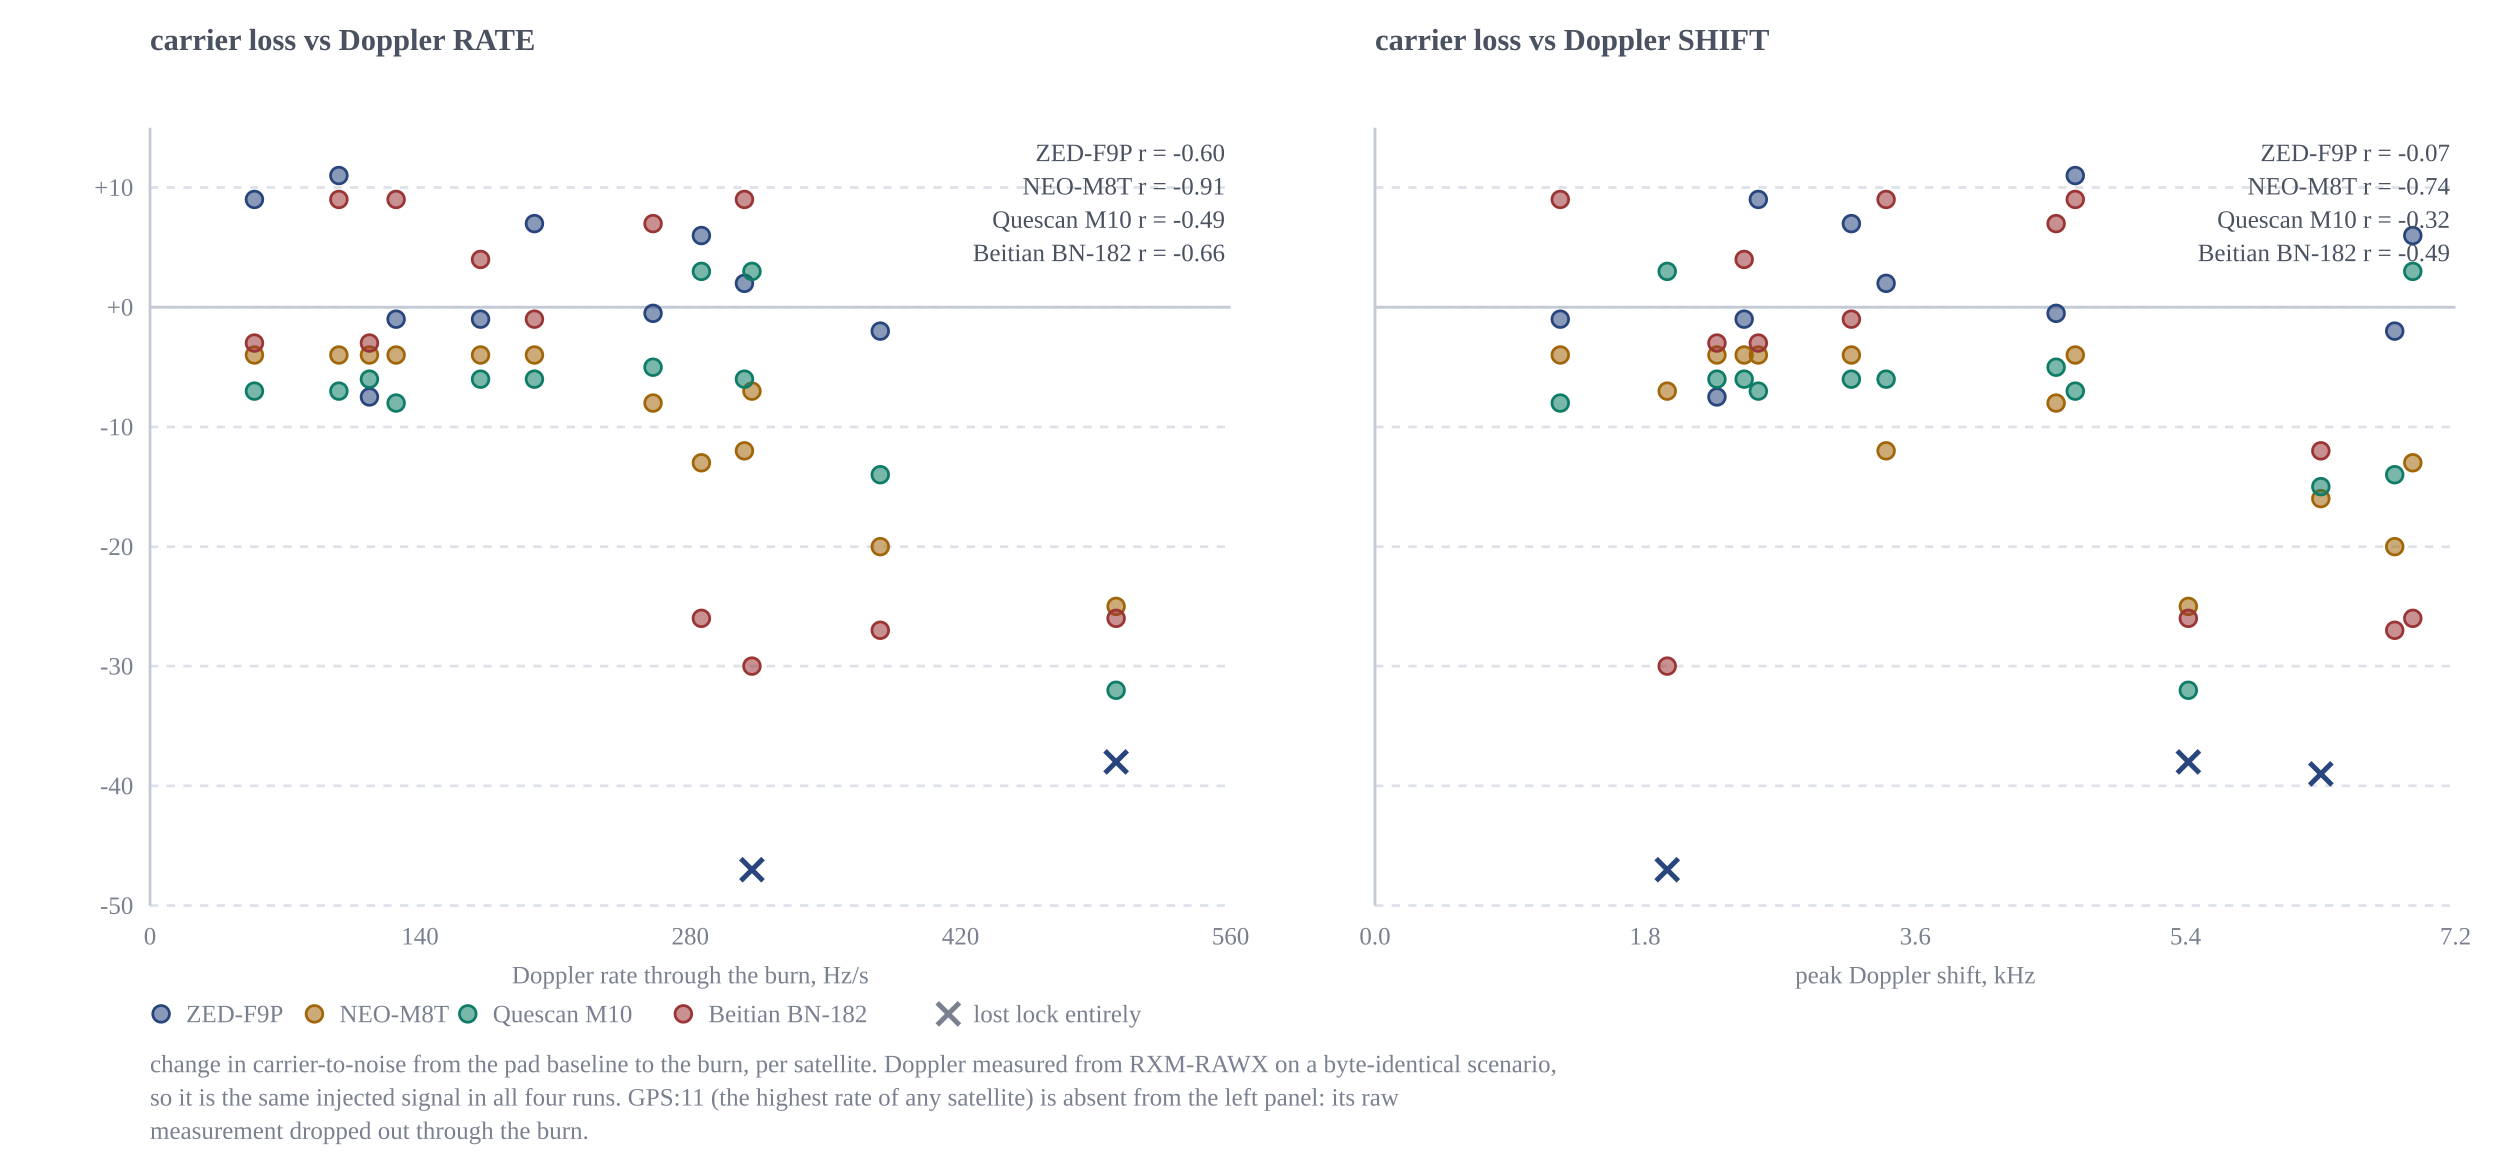
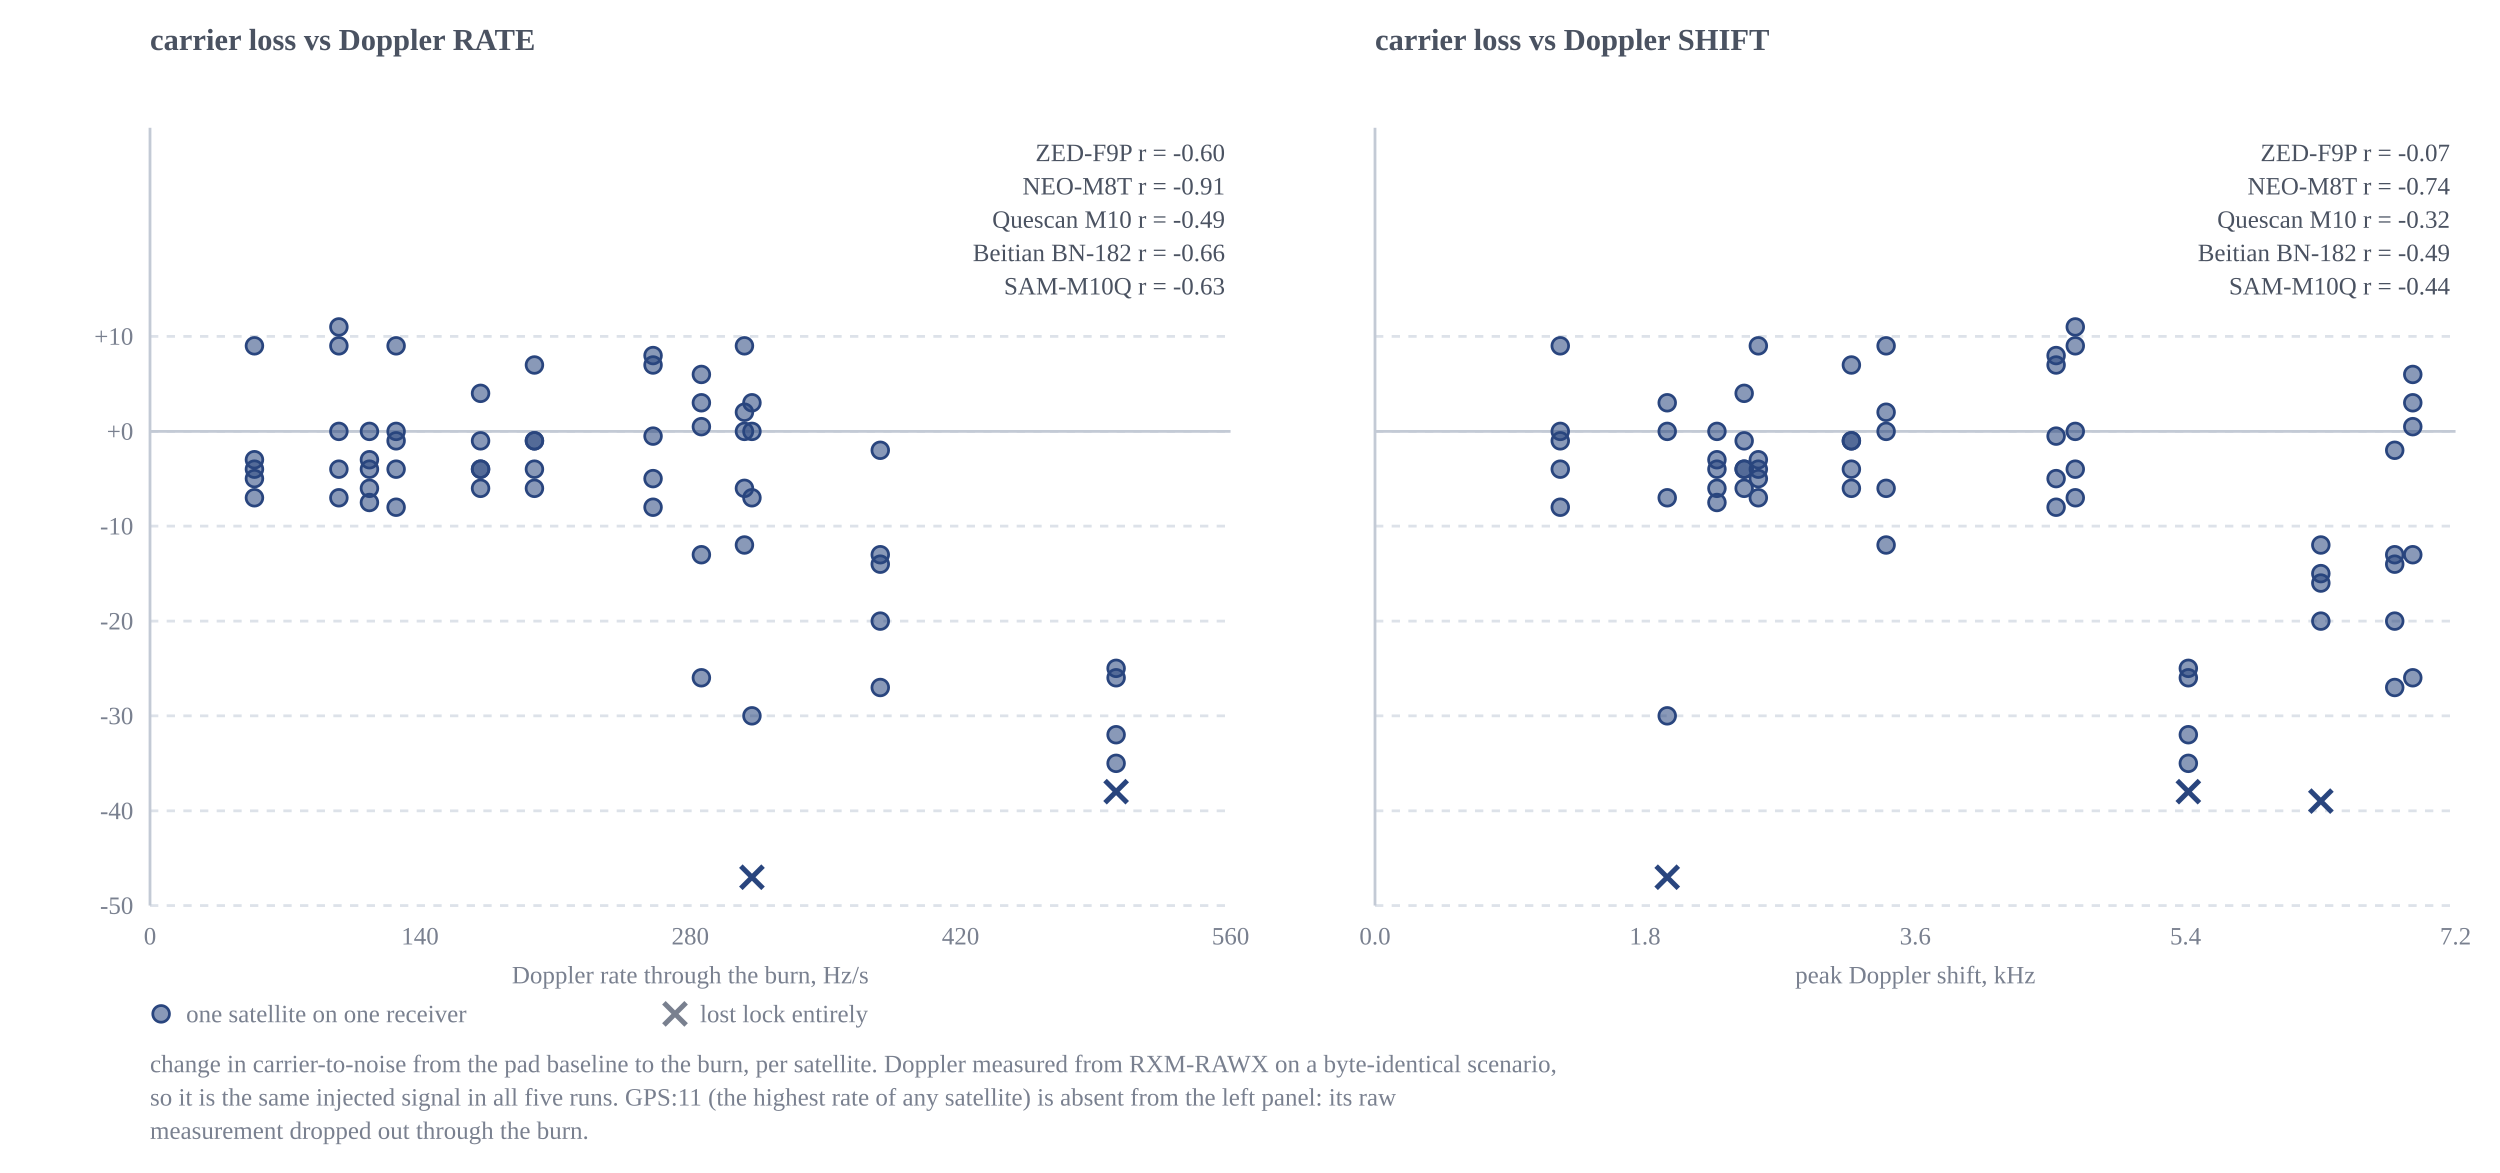
- <svg xmlns="http://www.w3.org/2000/svg" viewBox="0 0 900 422" role="img" aria-label="Carrier-to-noise change through the burn against measured Doppler rate and against peak Doppler shift. Loss tracks the rate on all four receivers and tracks the shift far more weakly.">
+ <svg xmlns="http://www.w3.org/2000/svg" viewBox="0 0 900 422" role="img" aria-label="Carrier-to-noise change through the burn against measured Doppler rate and against peak Doppler shift. Loss tracks the rate on all five receivers and tracks the shift far more weakly.">
  <style>.ax{stroke:var(--rule-strong,#C3CAD5);stroke-width:1}.gl{stroke:var(--rule,#DDE2E9);stroke-width:1;stroke-dasharray:3 3}.lbl{font-family:var(--f-mono,monospace);font-size:9px;fill:var(--ink-3,#79808F)}.ttl{font-family:var(--f-display,sans-serif);font-size:11px;font-weight:600;fill:var(--ink-2,#4A5261)}.rr{font-family:var(--f-mono,monospace);font-size:9px;fill:var(--ink-2,#4A5261)}</style>
  <text class="ttl" x="54" y="18">carrier loss vs Doppler RATE</text>
  <line class="gl" x1="54.0" y1="326.0" x2="443.0" y2="326.0" />
  <text class="lbl" x="48.0" y="329.0" text-anchor="end">-50</text>
-   <line class="gl" x1="54.0" y1="282.9" x2="443.0" y2="282.9" />
-   <text class="lbl" x="48.0" y="285.9" text-anchor="end">-40</text>
-   <line class="gl" x1="54.0" y1="239.8" x2="443.0" y2="239.8" />
-   <text class="lbl" x="48.0" y="242.8" text-anchor="end">-30</text>
-   <line class="gl" x1="54.0" y1="196.8" x2="443.0" y2="196.8" />
-   <text class="lbl" x="48.0" y="199.8" text-anchor="end">-20</text>
-   <line class="gl" x1="54.0" y1="153.7" x2="443.0" y2="153.7" />
-   <text class="lbl" x="48.0" y="156.7" text-anchor="end">-10</text>
-   <line class="gl" x1="54.0" y1="110.6" x2="443.0" y2="110.6" />
-   <text class="lbl" x="48.0" y="113.6" text-anchor="end">+0</text>
-   <line class="gl" x1="54.0" y1="67.5" x2="443.0" y2="67.5" />
-   <text class="lbl" x="48.0" y="70.5" text-anchor="end">+10</text>
-   <line class="ax" x1="54.0" y1="110.6" x2="443.0" y2="110.6" />
+   <line class="gl" x1="54.0" y1="291.9" x2="443.0" y2="291.9" />
+   <text class="lbl" x="48.0" y="294.9" text-anchor="end">-40</text>
+   <line class="gl" x1="54.0" y1="257.7" x2="443.0" y2="257.7" />
+   <text class="lbl" x="48.0" y="260.7" text-anchor="end">-30</text>
+   <line class="gl" x1="54.0" y1="223.6" x2="443.0" y2="223.6" />
+   <text class="lbl" x="48.0" y="226.6" text-anchor="end">-20</text>
+   <line class="gl" x1="54.0" y1="189.4" x2="443.0" y2="189.4" />
+   <text class="lbl" x="48.0" y="192.4" text-anchor="end">-10</text>
+   <line class="gl" x1="54.0" y1="155.3" x2="443.0" y2="155.3" />
+   <text class="lbl" x="48.0" y="158.3" text-anchor="end">+0</text>
+   <line class="gl" x1="54.0" y1="121.1" x2="443.0" y2="121.1" />
+   <text class="lbl" x="48.0" y="124.1" text-anchor="end">+10</text>
+   <line class="ax" x1="54.0" y1="155.3" x2="443.0" y2="155.3" />
  <line class="ax" x1="54.0" y1="46.0" x2="54.0" y2="326.0" />
  <text class="lbl" x="54.0" y="340.0" text-anchor="middle">0</text>
  <text class="lbl" x="151.2" y="340.0" text-anchor="middle">140</text>
  <text class="lbl" x="248.5" y="340.0" text-anchor="middle">280</text>
  <text class="lbl" x="345.8" y="340.0" text-anchor="middle">420</text>
  <text class="lbl" x="443.0" y="340.0" text-anchor="middle">560</text>
  <text class="lbl" x="248.5" y="354.0" text-anchor="middle">Doppler rate through the burn, Hz/s</text>
-   <circle cx="252.5" cy="84.8" r="3" fill="var(--accent, #29457E)" fill-opacity="0.55" stroke="var(--accent, #29457E)" />
-   <path d="M266.7,309.1 L274.7,317.1 M266.7,317.1 L274.7,309.1" stroke="var(--accent, #29457E)" stroke-width="1.8" fill="none" />
-   <circle cx="122.0" cy="63.2" r="3" fill="var(--accent, #29457E)" fill-opacity="0.55" stroke="var(--accent, #29457E)" />
-   <circle cx="173.0" cy="114.9" r="3" fill="var(--accent, #29457E)" fill-opacity="0.55" stroke="var(--accent, #29457E)" />
-   <circle cx="192.4" cy="80.5" r="3" fill="var(--accent, #29457E)" fill-opacity="0.55" stroke="var(--accent, #29457E)" />
-   <circle cx="142.6" cy="114.9" r="3" fill="var(--accent, #29457E)" fill-opacity="0.55" stroke="var(--accent, #29457E)" />
-   <circle cx="268.0" cy="102.0" r="3" fill="var(--accent, #29457E)" fill-opacity="0.55" stroke="var(--accent, #29457E)" />
-   <circle cx="316.9" cy="119.2" r="3" fill="var(--accent, #29457E)" fill-opacity="0.55" stroke="var(--accent, #29457E)" />
-   <circle cx="235.1" cy="112.8" r="3" fill="var(--accent, #29457E)" fill-opacity="0.55" stroke="var(--accent, #29457E)" />
-   <path d="M397.8,270.3 L405.8,278.3 M397.8,278.3 L405.8,270.3" stroke="var(--accent, #29457E)" stroke-width="1.8" fill="none" />
-   <circle cx="91.6" cy="71.8" r="3" fill="var(--accent, #29457E)" fill-opacity="0.55" stroke="var(--accent, #29457E)" />
-   <circle cx="133.0" cy="142.9" r="3" fill="var(--accent, #29457E)" fill-opacity="0.55" stroke="var(--accent, #29457E)" />
+   <circle cx="252.5" cy="134.8" r="3" fill="var(--accent, #29457E)" fill-opacity="0.55" stroke="var(--accent, #29457E)" />
+   <path d="M266.7,311.8 L274.7,319.8 M266.7,319.8 L274.7,311.8" stroke="var(--accent, #29457E)" stroke-width="1.8" fill="none" />
+   <circle cx="122.0" cy="117.7" r="3" fill="var(--accent, #29457E)" fill-opacity="0.55" stroke="var(--accent, #29457E)" />
+   <circle cx="173.0" cy="158.7" r="3" fill="var(--accent, #29457E)" fill-opacity="0.55" stroke="var(--accent, #29457E)" />
+   <circle cx="192.4" cy="131.4" r="3" fill="var(--accent, #29457E)" fill-opacity="0.55" stroke="var(--accent, #29457E)" />
+   <circle cx="142.6" cy="158.7" r="3" fill="var(--accent, #29457E)" fill-opacity="0.55" stroke="var(--accent, #29457E)" />
+   <circle cx="268.0" cy="148.4" r="3" fill="var(--accent, #29457E)" fill-opacity="0.55" stroke="var(--accent, #29457E)" />
+   <circle cx="316.9" cy="162.1" r="3" fill="var(--accent, #29457E)" fill-opacity="0.55" stroke="var(--accent, #29457E)" />
+   <circle cx="235.1" cy="157.0" r="3" fill="var(--accent, #29457E)" fill-opacity="0.55" stroke="var(--accent, #29457E)" />
+   <path d="M397.8,281.0 L405.8,289.0 M397.8,289.0 L405.8,281.0" stroke="var(--accent, #29457E)" stroke-width="1.8" fill="none" />
+   <circle cx="91.6" cy="124.5" r="3" fill="var(--accent, #29457E)" fill-opacity="0.55" stroke="var(--accent, #29457E)" />
+   <circle cx="133.0" cy="180.9" r="3" fill="var(--accent, #29457E)" fill-opacity="0.55" stroke="var(--accent, #29457E)" />
  <text class="rr" x="441.0" y="58.0" text-anchor="end">ZED-F9P  r = -0.60</text>
-   <circle cx="252.5" cy="166.6" r="3" fill="var(--blocked, #A2660A)" fill-opacity="0.55" stroke="var(--blocked, #A2660A)" />
-   <circle cx="270.7" cy="140.8" r="3" fill="var(--blocked, #A2660A)" fill-opacity="0.55" stroke="var(--blocked, #A2660A)" />
-   <circle cx="122.0" cy="127.8" r="3" fill="var(--blocked, #A2660A)" fill-opacity="0.55" stroke="var(--blocked, #A2660A)" />
-   <circle cx="173.0" cy="127.8" r="3" fill="var(--blocked, #A2660A)" fill-opacity="0.55" stroke="var(--blocked, #A2660A)" />
-   <circle cx="192.4" cy="127.8" r="3" fill="var(--blocked, #A2660A)" fill-opacity="0.55" stroke="var(--blocked, #A2660A)" />
-   <circle cx="142.6" cy="127.8" r="3" fill="var(--blocked, #A2660A)" fill-opacity="0.55" stroke="var(--blocked, #A2660A)" />
-   <circle cx="268.0" cy="162.3" r="3" fill="var(--blocked, #A2660A)" fill-opacity="0.55" stroke="var(--blocked, #A2660A)" />
-   <circle cx="316.9" cy="196.8" r="3" fill="var(--blocked, #A2660A)" fill-opacity="0.55" stroke="var(--blocked, #A2660A)" />
-   <circle cx="235.1" cy="145.1" r="3" fill="var(--blocked, #A2660A)" fill-opacity="0.55" stroke="var(--blocked, #A2660A)" />
-   <circle cx="401.8" cy="218.3" r="3" fill="var(--blocked, #A2660A)" fill-opacity="0.55" stroke="var(--blocked, #A2660A)" />
-   <circle cx="91.6" cy="127.8" r="3" fill="var(--blocked, #A2660A)" fill-opacity="0.55" stroke="var(--blocked, #A2660A)" />
-   <circle cx="133.0" cy="127.8" r="3" fill="var(--blocked, #A2660A)" fill-opacity="0.55" stroke="var(--blocked, #A2660A)" />
+   <circle cx="252.5" cy="199.7" r="3" fill="var(--accent, #29457E)" fill-opacity="0.55" stroke="var(--accent, #29457E)" />
+   <circle cx="270.7" cy="179.2" r="3" fill="var(--accent, #29457E)" fill-opacity="0.55" stroke="var(--accent, #29457E)" />
+   <circle cx="122.0" cy="168.9" r="3" fill="var(--accent, #29457E)" fill-opacity="0.55" stroke="var(--accent, #29457E)" />
+   <circle cx="173.0" cy="168.9" r="3" fill="var(--accent, #29457E)" fill-opacity="0.55" stroke="var(--accent, #29457E)" />
+   <circle cx="192.4" cy="168.9" r="3" fill="var(--accent, #29457E)" fill-opacity="0.55" stroke="var(--accent, #29457E)" />
+   <circle cx="142.6" cy="168.9" r="3" fill="var(--accent, #29457E)" fill-opacity="0.55" stroke="var(--accent, #29457E)" />
+   <circle cx="268.0" cy="196.2" r="3" fill="var(--accent, #29457E)" fill-opacity="0.55" stroke="var(--accent, #29457E)" />
+   <circle cx="316.9" cy="223.6" r="3" fill="var(--accent, #29457E)" fill-opacity="0.55" stroke="var(--accent, #29457E)" />
+   <circle cx="235.1" cy="182.6" r="3" fill="var(--accent, #29457E)" fill-opacity="0.55" stroke="var(--accent, #29457E)" />
+   <circle cx="401.8" cy="240.6" r="3" fill="var(--accent, #29457E)" fill-opacity="0.55" stroke="var(--accent, #29457E)" />
+   <circle cx="91.6" cy="168.9" r="3" fill="var(--accent, #29457E)" fill-opacity="0.55" stroke="var(--accent, #29457E)" />
+   <circle cx="133.0" cy="168.9" r="3" fill="var(--accent, #29457E)" fill-opacity="0.55" stroke="var(--accent, #29457E)" />
  <text class="rr" x="441.0" y="70.0" text-anchor="end">NEO-M8T  r = -0.91</text>
-   <circle cx="252.5" cy="97.7" r="3" fill="var(--fix, #0E7C66)" fill-opacity="0.55" stroke="var(--fix, #0E7C66)" />
-   <circle cx="270.7" cy="97.7" r="3" fill="var(--fix, #0E7C66)" fill-opacity="0.55" stroke="var(--fix, #0E7C66)" />
-   <circle cx="122.0" cy="140.8" r="3" fill="var(--fix, #0E7C66)" fill-opacity="0.55" stroke="var(--fix, #0E7C66)" />
-   <circle cx="173.0" cy="136.5" r="3" fill="var(--fix, #0E7C66)" fill-opacity="0.55" stroke="var(--fix, #0E7C66)" />
-   <circle cx="192.4" cy="136.5" r="3" fill="var(--fix, #0E7C66)" fill-opacity="0.55" stroke="var(--fix, #0E7C66)" />
-   <circle cx="142.6" cy="145.1" r="3" fill="var(--fix, #0E7C66)" fill-opacity="0.55" stroke="var(--fix, #0E7C66)" />
-   <circle cx="268.0" cy="136.5" r="3" fill="var(--fix, #0E7C66)" fill-opacity="0.55" stroke="var(--fix, #0E7C66)" />
-   <circle cx="316.9" cy="170.9" r="3" fill="var(--fix, #0E7C66)" fill-opacity="0.55" stroke="var(--fix, #0E7C66)" />
-   <circle cx="235.1" cy="132.2" r="3" fill="var(--fix, #0E7C66)" fill-opacity="0.55" stroke="var(--fix, #0E7C66)" />
-   <circle cx="401.8" cy="248.5" r="3" fill="var(--fix, #0E7C66)" fill-opacity="0.55" stroke="var(--fix, #0E7C66)" />
-   <circle cx="91.6" cy="140.8" r="3" fill="var(--fix, #0E7C66)" fill-opacity="0.55" stroke="var(--fix, #0E7C66)" />
-   <circle cx="133.0" cy="136.5" r="3" fill="var(--fix, #0E7C66)" fill-opacity="0.55" stroke="var(--fix, #0E7C66)" />
+   <circle cx="252.5" cy="145.0" r="3" fill="var(--accent, #29457E)" fill-opacity="0.55" stroke="var(--accent, #29457E)" />
+   <circle cx="270.7" cy="145.0" r="3" fill="var(--accent, #29457E)" fill-opacity="0.55" stroke="var(--accent, #29457E)" />
+   <circle cx="122.0" cy="179.2" r="3" fill="var(--accent, #29457E)" fill-opacity="0.55" stroke="var(--accent, #29457E)" />
+   <circle cx="173.0" cy="175.8" r="3" fill="var(--accent, #29457E)" fill-opacity="0.55" stroke="var(--accent, #29457E)" />
+   <circle cx="192.4" cy="175.8" r="3" fill="var(--accent, #29457E)" fill-opacity="0.55" stroke="var(--accent, #29457E)" />
+   <circle cx="142.6" cy="182.6" r="3" fill="var(--accent, #29457E)" fill-opacity="0.55" stroke="var(--accent, #29457E)" />
+   <circle cx="268.0" cy="175.8" r="3" fill="var(--accent, #29457E)" fill-opacity="0.55" stroke="var(--accent, #29457E)" />
+   <circle cx="316.9" cy="203.1" r="3" fill="var(--accent, #29457E)" fill-opacity="0.55" stroke="var(--accent, #29457E)" />
+   <circle cx="235.1" cy="172.3" r="3" fill="var(--accent, #29457E)" fill-opacity="0.55" stroke="var(--accent, #29457E)" />
+   <circle cx="401.8" cy="264.5" r="3" fill="var(--accent, #29457E)" fill-opacity="0.55" stroke="var(--accent, #29457E)" />
+   <circle cx="91.6" cy="179.2" r="3" fill="var(--accent, #29457E)" fill-opacity="0.55" stroke="var(--accent, #29457E)" />
+   <circle cx="133.0" cy="175.8" r="3" fill="var(--accent, #29457E)" fill-opacity="0.55" stroke="var(--accent, #29457E)" />
  <text class="rr" x="441.0" y="82.0" text-anchor="end">Quescan M10  r = -0.49</text>
-   <circle cx="252.5" cy="222.6" r="3" fill="var(--nolock, #9B3535)" fill-opacity="0.55" stroke="var(--nolock, #9B3535)" />
-   <circle cx="270.7" cy="239.8" r="3" fill="var(--nolock, #9B3535)" fill-opacity="0.55" stroke="var(--nolock, #9B3535)" />
-   <circle cx="122.0" cy="71.8" r="3" fill="var(--nolock, #9B3535)" fill-opacity="0.55" stroke="var(--nolock, #9B3535)" />
-   <circle cx="173.0" cy="93.4" r="3" fill="var(--nolock, #9B3535)" fill-opacity="0.55" stroke="var(--nolock, #9B3535)" />
-   <circle cx="192.4" cy="114.9" r="3" fill="var(--nolock, #9B3535)" fill-opacity="0.55" stroke="var(--nolock, #9B3535)" />
-   <circle cx="142.6" cy="71.8" r="3" fill="var(--nolock, #9B3535)" fill-opacity="0.55" stroke="var(--nolock, #9B3535)" />
-   <circle cx="268.0" cy="71.8" r="3" fill="var(--nolock, #9B3535)" fill-opacity="0.55" stroke="var(--nolock, #9B3535)" />
-   <circle cx="316.9" cy="226.9" r="3" fill="var(--nolock, #9B3535)" fill-opacity="0.55" stroke="var(--nolock, #9B3535)" />
-   <circle cx="235.1" cy="80.5" r="3" fill="var(--nolock, #9B3535)" fill-opacity="0.55" stroke="var(--nolock, #9B3535)" />
-   <circle cx="401.8" cy="222.6" r="3" fill="var(--nolock, #9B3535)" fill-opacity="0.55" stroke="var(--nolock, #9B3535)" />
-   <circle cx="91.6" cy="123.5" r="3" fill="var(--nolock, #9B3535)" fill-opacity="0.55" stroke="var(--nolock, #9B3535)" />
-   <circle cx="133.0" cy="123.5" r="3" fill="var(--nolock, #9B3535)" fill-opacity="0.55" stroke="var(--nolock, #9B3535)" />
+   <circle cx="252.5" cy="244.0" r="3" fill="var(--accent, #29457E)" fill-opacity="0.55" stroke="var(--accent, #29457E)" />
+   <circle cx="270.7" cy="257.7" r="3" fill="var(--accent, #29457E)" fill-opacity="0.55" stroke="var(--accent, #29457E)" />
+   <circle cx="122.0" cy="124.5" r="3" fill="var(--accent, #29457E)" fill-opacity="0.55" stroke="var(--accent, #29457E)" />
+   <circle cx="173.0" cy="141.6" r="3" fill="var(--accent, #29457E)" fill-opacity="0.55" stroke="var(--accent, #29457E)" />
+   <circle cx="192.4" cy="158.7" r="3" fill="var(--accent, #29457E)" fill-opacity="0.55" stroke="var(--accent, #29457E)" />
+   <circle cx="142.6" cy="124.5" r="3" fill="var(--accent, #29457E)" fill-opacity="0.55" stroke="var(--accent, #29457E)" />
+   <circle cx="268.0" cy="124.5" r="3" fill="var(--accent, #29457E)" fill-opacity="0.55" stroke="var(--accent, #29457E)" />
+   <circle cx="316.9" cy="247.5" r="3" fill="var(--accent, #29457E)" fill-opacity="0.55" stroke="var(--accent, #29457E)" />
+   <circle cx="235.1" cy="131.4" r="3" fill="var(--accent, #29457E)" fill-opacity="0.55" stroke="var(--accent, #29457E)" />
+   <circle cx="401.8" cy="244.0" r="3" fill="var(--accent, #29457E)" fill-opacity="0.55" stroke="var(--accent, #29457E)" />
+   <circle cx="91.6" cy="165.5" r="3" fill="var(--accent, #29457E)" fill-opacity="0.55" stroke="var(--accent, #29457E)" />
+   <circle cx="133.0" cy="165.5" r="3" fill="var(--accent, #29457E)" fill-opacity="0.55" stroke="var(--accent, #29457E)" />
  <text class="rr" x="441.0" y="94.0" text-anchor="end">Beitian BN-182  r = -0.66</text>
+   <circle cx="252.5" cy="153.6" r="3" fill="var(--accent, #29457E)" fill-opacity="0.55" stroke="var(--accent, #29457E)" />
+   <circle cx="270.7" cy="155.3" r="3" fill="var(--accent, #29457E)" fill-opacity="0.55" stroke="var(--accent, #29457E)" />
+   <circle cx="122.0" cy="155.3" r="3" fill="var(--accent, #29457E)" fill-opacity="0.55" stroke="var(--accent, #29457E)" />
+   <circle cx="173.0" cy="168.9" r="3" fill="var(--accent, #29457E)" fill-opacity="0.55" stroke="var(--accent, #29457E)" />
+   <circle cx="192.4" cy="158.7" r="3" fill="var(--accent, #29457E)" fill-opacity="0.55" stroke="var(--accent, #29457E)" />
+   <circle cx="142.6" cy="155.3" r="3" fill="var(--accent, #29457E)" fill-opacity="0.55" stroke="var(--accent, #29457E)" />
+   <circle cx="268.0" cy="155.3" r="3" fill="var(--accent, #29457E)" fill-opacity="0.55" stroke="var(--accent, #29457E)" />
+   <circle cx="316.9" cy="199.7" r="3" fill="var(--accent, #29457E)" fill-opacity="0.55" stroke="var(--accent, #29457E)" />
+   <circle cx="235.1" cy="128.0" r="3" fill="var(--accent, #29457E)" fill-opacity="0.55" stroke="var(--accent, #29457E)" />
+   <circle cx="401.8" cy="274.8" r="3" fill="var(--accent, #29457E)" fill-opacity="0.55" stroke="var(--accent, #29457E)" />
+   <circle cx="91.6" cy="172.3" r="3" fill="var(--accent, #29457E)" fill-opacity="0.55" stroke="var(--accent, #29457E)" />
+   <circle cx="133.0" cy="155.3" r="3" fill="var(--accent, #29457E)" fill-opacity="0.55" stroke="var(--accent, #29457E)" />
+   <text class="rr" x="441.0" y="106.0" text-anchor="end">SAM-M10Q  r = -0.63</text>
  <text class="ttl" x="495" y="18">carrier loss vs Doppler SHIFT</text>
  <line class="gl" x1="495.0" y1="326.0" x2="884.0" y2="326.0" />
-   <line class="gl" x1="495.0" y1="282.9" x2="884.0" y2="282.9" />
-   <line class="gl" x1="495.0" y1="239.8" x2="884.0" y2="239.8" />
-   <line class="gl" x1="495.0" y1="196.8" x2="884.0" y2="196.8" />
-   <line class="gl" x1="495.0" y1="153.7" x2="884.0" y2="153.7" />
-   <line class="gl" x1="495.0" y1="110.6" x2="884.0" y2="110.6" />
-   <line class="gl" x1="495.0" y1="67.5" x2="884.0" y2="67.5" />
-   <line class="ax" x1="495.0" y1="110.6" x2="884.0" y2="110.6" />
+   <line class="gl" x1="495.0" y1="291.9" x2="884.0" y2="291.9" />
+   <line class="gl" x1="495.0" y1="257.7" x2="884.0" y2="257.7" />
+   <line class="gl" x1="495.0" y1="223.6" x2="884.0" y2="223.6" />
+   <line class="gl" x1="495.0" y1="189.4" x2="884.0" y2="189.4" />
+   <line class="gl" x1="495.0" y1="155.3" x2="884.0" y2="155.3" />
+   <line class="gl" x1="495.0" y1="121.1" x2="884.0" y2="121.1" />
+   <line class="ax" x1="495.0" y1="155.3" x2="884.0" y2="155.3" />
  <line class="ax" x1="495.0" y1="46.0" x2="495.0" y2="326.0" />
  <text class="lbl" x="495.0" y="340.0" text-anchor="middle">0.0</text>
  <text class="lbl" x="592.2" y="340.0" text-anchor="middle">1.8</text>
  <text class="lbl" x="689.5" y="340.0" text-anchor="middle">3.6</text>
  <text class="lbl" x="786.8" y="340.0" text-anchor="middle">5.4</text>
  <text class="lbl" x="884.0" y="340.0" text-anchor="middle">7.2</text>
  <text class="lbl" x="689.5" y="354.0" text-anchor="middle">peak Doppler shift, kHz</text>
-   <circle cx="868.6" cy="84.8" r="3" fill="var(--accent, #29457E)" fill-opacity="0.55" stroke="var(--accent, #29457E)" />
-   <path d="M596.2,309.1 L604.2,317.1 M596.2,317.1 L604.2,309.1" stroke="var(--accent, #29457E)" stroke-width="1.8" fill="none" />
-   <path d="M831.5,274.6 L839.5,282.6 M831.5,282.6 L839.5,274.6" stroke="var(--accent, #29457E)" stroke-width="1.8" fill="none" />
-   <circle cx="747.1" cy="63.2" r="3" fill="var(--accent, #29457E)" fill-opacity="0.55" stroke="var(--accent, #29457E)" />
-   <circle cx="627.9" cy="114.9" r="3" fill="var(--accent, #29457E)" fill-opacity="0.55" stroke="var(--accent, #29457E)" />
-   <circle cx="666.5" cy="80.5" r="3" fill="var(--accent, #29457E)" fill-opacity="0.55" stroke="var(--accent, #29457E)" />
-   <circle cx="561.7" cy="114.9" r="3" fill="var(--accent, #29457E)" fill-opacity="0.55" stroke="var(--accent, #29457E)" />
-   <circle cx="679.0" cy="102.0" r="3" fill="var(--accent, #29457E)" fill-opacity="0.55" stroke="var(--accent, #29457E)" />
-   <circle cx="862.1" cy="119.2" r="3" fill="var(--accent, #29457E)" fill-opacity="0.55" stroke="var(--accent, #29457E)" />
-   <circle cx="740.2" cy="112.8" r="3" fill="var(--accent, #29457E)" fill-opacity="0.55" stroke="var(--accent, #29457E)" />
-   <path d="M783.8,270.3 L791.8,278.3 M783.8,278.3 L791.8,270.3" stroke="var(--accent, #29457E)" stroke-width="1.8" fill="none" />
-   <circle cx="633.0" cy="71.8" r="3" fill="var(--accent, #29457E)" fill-opacity="0.55" stroke="var(--accent, #29457E)" />
-   <circle cx="618.1" cy="142.9" r="3" fill="var(--accent, #29457E)" fill-opacity="0.55" stroke="var(--accent, #29457E)" />
+   <circle cx="868.6" cy="134.8" r="3" fill="var(--accent, #29457E)" fill-opacity="0.55" stroke="var(--accent, #29457E)" />
+   <path d="M596.2,311.8 L604.2,319.8 M596.2,319.8 L604.2,311.8" stroke="var(--accent, #29457E)" stroke-width="1.8" fill="none" />
+   <path d="M831.5,284.4 L839.5,292.4 M831.5,292.4 L839.5,284.4" stroke="var(--accent, #29457E)" stroke-width="1.8" fill="none" />
+   <circle cx="747.1" cy="117.7" r="3" fill="var(--accent, #29457E)" fill-opacity="0.55" stroke="var(--accent, #29457E)" />
+   <circle cx="627.9" cy="158.7" r="3" fill="var(--accent, #29457E)" fill-opacity="0.55" stroke="var(--accent, #29457E)" />
+   <circle cx="666.5" cy="131.4" r="3" fill="var(--accent, #29457E)" fill-opacity="0.55" stroke="var(--accent, #29457E)" />
+   <circle cx="561.7" cy="158.7" r="3" fill="var(--accent, #29457E)" fill-opacity="0.55" stroke="var(--accent, #29457E)" />
+   <circle cx="679.0" cy="148.4" r="3" fill="var(--accent, #29457E)" fill-opacity="0.55" stroke="var(--accent, #29457E)" />
+   <circle cx="862.1" cy="162.1" r="3" fill="var(--accent, #29457E)" fill-opacity="0.55" stroke="var(--accent, #29457E)" />
+   <circle cx="740.2" cy="157.0" r="3" fill="var(--accent, #29457E)" fill-opacity="0.55" stroke="var(--accent, #29457E)" />
+   <path d="M783.8,281.0 L791.8,289.0 M783.8,289.0 L791.8,281.0" stroke="var(--accent, #29457E)" stroke-width="1.8" fill="none" />
+   <circle cx="633.0" cy="124.5" r="3" fill="var(--accent, #29457E)" fill-opacity="0.55" stroke="var(--accent, #29457E)" />
+   <circle cx="618.1" cy="180.9" r="3" fill="var(--accent, #29457E)" fill-opacity="0.55" stroke="var(--accent, #29457E)" />
  <text class="rr" x="882.0" y="58.0" text-anchor="end">ZED-F9P  r = -0.07</text>
-   <circle cx="868.6" cy="166.6" r="3" fill="var(--blocked, #A2660A)" fill-opacity="0.55" stroke="var(--blocked, #A2660A)" />
-   <circle cx="600.2" cy="140.8" r="3" fill="var(--blocked, #A2660A)" fill-opacity="0.55" stroke="var(--blocked, #A2660A)" />
-   <circle cx="835.5" cy="179.5" r="3" fill="var(--blocked, #A2660A)" fill-opacity="0.55" stroke="var(--blocked, #A2660A)" />
-   <circle cx="747.1" cy="127.8" r="3" fill="var(--blocked, #A2660A)" fill-opacity="0.55" stroke="var(--blocked, #A2660A)" />
-   <circle cx="627.9" cy="127.8" r="3" fill="var(--blocked, #A2660A)" fill-opacity="0.55" stroke="var(--blocked, #A2660A)" />
-   <circle cx="666.5" cy="127.8" r="3" fill="var(--blocked, #A2660A)" fill-opacity="0.55" stroke="var(--blocked, #A2660A)" />
-   <circle cx="561.7" cy="127.8" r="3" fill="var(--blocked, #A2660A)" fill-opacity="0.55" stroke="var(--blocked, #A2660A)" />
-   <circle cx="679.0" cy="162.3" r="3" fill="var(--blocked, #A2660A)" fill-opacity="0.55" stroke="var(--blocked, #A2660A)" />
-   <circle cx="862.1" cy="196.8" r="3" fill="var(--blocked, #A2660A)" fill-opacity="0.55" stroke="var(--blocked, #A2660A)" />
-   <circle cx="740.2" cy="145.1" r="3" fill="var(--blocked, #A2660A)" fill-opacity="0.55" stroke="var(--blocked, #A2660A)" />
-   <circle cx="787.8" cy="218.3" r="3" fill="var(--blocked, #A2660A)" fill-opacity="0.55" stroke="var(--blocked, #A2660A)" />
-   <circle cx="633.0" cy="127.8" r="3" fill="var(--blocked, #A2660A)" fill-opacity="0.55" stroke="var(--blocked, #A2660A)" />
-   <circle cx="618.1" cy="127.8" r="3" fill="var(--blocked, #A2660A)" fill-opacity="0.55" stroke="var(--blocked, #A2660A)" />
+   <circle cx="868.6" cy="199.7" r="3" fill="var(--accent, #29457E)" fill-opacity="0.55" stroke="var(--accent, #29457E)" />
+   <circle cx="600.2" cy="179.2" r="3" fill="var(--accent, #29457E)" fill-opacity="0.55" stroke="var(--accent, #29457E)" />
+   <circle cx="835.5" cy="209.9" r="3" fill="var(--accent, #29457E)" fill-opacity="0.55" stroke="var(--accent, #29457E)" />
+   <circle cx="747.1" cy="168.9" r="3" fill="var(--accent, #29457E)" fill-opacity="0.55" stroke="var(--accent, #29457E)" />
+   <circle cx="627.9" cy="168.9" r="3" fill="var(--accent, #29457E)" fill-opacity="0.55" stroke="var(--accent, #29457E)" />
+   <circle cx="666.5" cy="168.9" r="3" fill="var(--accent, #29457E)" fill-opacity="0.55" stroke="var(--accent, #29457E)" />
+   <circle cx="561.7" cy="168.9" r="3" fill="var(--accent, #29457E)" fill-opacity="0.55" stroke="var(--accent, #29457E)" />
+   <circle cx="679.0" cy="196.2" r="3" fill="var(--accent, #29457E)" fill-opacity="0.55" stroke="var(--accent, #29457E)" />
+   <circle cx="862.1" cy="223.6" r="3" fill="var(--accent, #29457E)" fill-opacity="0.55" stroke="var(--accent, #29457E)" />
+   <circle cx="740.2" cy="182.6" r="3" fill="var(--accent, #29457E)" fill-opacity="0.55" stroke="var(--accent, #29457E)" />
+   <circle cx="787.8" cy="240.6" r="3" fill="var(--accent, #29457E)" fill-opacity="0.55" stroke="var(--accent, #29457E)" />
+   <circle cx="633.0" cy="168.9" r="3" fill="var(--accent, #29457E)" fill-opacity="0.55" stroke="var(--accent, #29457E)" />
+   <circle cx="618.1" cy="168.9" r="3" fill="var(--accent, #29457E)" fill-opacity="0.55" stroke="var(--accent, #29457E)" />
  <text class="rr" x="882.0" y="70.0" text-anchor="end">NEO-M8T  r = -0.74</text>
-   <circle cx="868.6" cy="97.7" r="3" fill="var(--fix, #0E7C66)" fill-opacity="0.55" stroke="var(--fix, #0E7C66)" />
-   <circle cx="600.2" cy="97.7" r="3" fill="var(--fix, #0E7C66)" fill-opacity="0.55" stroke="var(--fix, #0E7C66)" />
-   <circle cx="835.5" cy="175.2" r="3" fill="var(--fix, #0E7C66)" fill-opacity="0.55" stroke="var(--fix, #0E7C66)" />
-   <circle cx="747.1" cy="140.8" r="3" fill="var(--fix, #0E7C66)" fill-opacity="0.55" stroke="var(--fix, #0E7C66)" />
-   <circle cx="627.9" cy="136.5" r="3" fill="var(--fix, #0E7C66)" fill-opacity="0.55" stroke="var(--fix, #0E7C66)" />
-   <circle cx="666.5" cy="136.5" r="3" fill="var(--fix, #0E7C66)" fill-opacity="0.55" stroke="var(--fix, #0E7C66)" />
-   <circle cx="561.7" cy="145.1" r="3" fill="var(--fix, #0E7C66)" fill-opacity="0.55" stroke="var(--fix, #0E7C66)" />
-   <circle cx="679.0" cy="136.5" r="3" fill="var(--fix, #0E7C66)" fill-opacity="0.55" stroke="var(--fix, #0E7C66)" />
-   <circle cx="862.1" cy="170.9" r="3" fill="var(--fix, #0E7C66)" fill-opacity="0.55" stroke="var(--fix, #0E7C66)" />
-   <circle cx="740.2" cy="132.2" r="3" fill="var(--fix, #0E7C66)" fill-opacity="0.55" stroke="var(--fix, #0E7C66)" />
-   <circle cx="787.8" cy="248.5" r="3" fill="var(--fix, #0E7C66)" fill-opacity="0.55" stroke="var(--fix, #0E7C66)" />
-   <circle cx="633.0" cy="140.8" r="3" fill="var(--fix, #0E7C66)" fill-opacity="0.55" stroke="var(--fix, #0E7C66)" />
-   <circle cx="618.1" cy="136.5" r="3" fill="var(--fix, #0E7C66)" fill-opacity="0.55" stroke="var(--fix, #0E7C66)" />
+   <circle cx="868.6" cy="145.0" r="3" fill="var(--accent, #29457E)" fill-opacity="0.55" stroke="var(--accent, #29457E)" />
+   <circle cx="600.2" cy="145.0" r="3" fill="var(--accent, #29457E)" fill-opacity="0.55" stroke="var(--accent, #29457E)" />
+   <circle cx="835.5" cy="206.5" r="3" fill="var(--accent, #29457E)" fill-opacity="0.55" stroke="var(--accent, #29457E)" />
+   <circle cx="747.1" cy="179.2" r="3" fill="var(--accent, #29457E)" fill-opacity="0.55" stroke="var(--accent, #29457E)" />
+   <circle cx="627.9" cy="175.8" r="3" fill="var(--accent, #29457E)" fill-opacity="0.55" stroke="var(--accent, #29457E)" />
+   <circle cx="666.5" cy="175.8" r="3" fill="var(--accent, #29457E)" fill-opacity="0.55" stroke="var(--accent, #29457E)" />
+   <circle cx="561.7" cy="182.6" r="3" fill="var(--accent, #29457E)" fill-opacity="0.55" stroke="var(--accent, #29457E)" />
+   <circle cx="679.0" cy="175.8" r="3" fill="var(--accent, #29457E)" fill-opacity="0.55" stroke="var(--accent, #29457E)" />
+   <circle cx="862.1" cy="203.1" r="3" fill="var(--accent, #29457E)" fill-opacity="0.55" stroke="var(--accent, #29457E)" />
+   <circle cx="740.2" cy="172.3" r="3" fill="var(--accent, #29457E)" fill-opacity="0.55" stroke="var(--accent, #29457E)" />
+   <circle cx="787.8" cy="264.5" r="3" fill="var(--accent, #29457E)" fill-opacity="0.55" stroke="var(--accent, #29457E)" />
+   <circle cx="633.0" cy="179.2" r="3" fill="var(--accent, #29457E)" fill-opacity="0.55" stroke="var(--accent, #29457E)" />
+   <circle cx="618.1" cy="175.8" r="3" fill="var(--accent, #29457E)" fill-opacity="0.55" stroke="var(--accent, #29457E)" />
  <text class="rr" x="882.0" y="82.0" text-anchor="end">Quescan M10  r = -0.32</text>
-   <circle cx="868.6" cy="222.6" r="3" fill="var(--nolock, #9B3535)" fill-opacity="0.55" stroke="var(--nolock, #9B3535)" />
-   <circle cx="600.2" cy="239.8" r="3" fill="var(--nolock, #9B3535)" fill-opacity="0.55" stroke="var(--nolock, #9B3535)" />
-   <circle cx="835.5" cy="162.3" r="3" fill="var(--nolock, #9B3535)" fill-opacity="0.55" stroke="var(--nolock, #9B3535)" />
-   <circle cx="747.1" cy="71.8" r="3" fill="var(--nolock, #9B3535)" fill-opacity="0.55" stroke="var(--nolock, #9B3535)" />
-   <circle cx="627.9" cy="93.4" r="3" fill="var(--nolock, #9B3535)" fill-opacity="0.55" stroke="var(--nolock, #9B3535)" />
-   <circle cx="666.5" cy="114.9" r="3" fill="var(--nolock, #9B3535)" fill-opacity="0.55" stroke="var(--nolock, #9B3535)" />
-   <circle cx="561.7" cy="71.8" r="3" fill="var(--nolock, #9B3535)" fill-opacity="0.55" stroke="var(--nolock, #9B3535)" />
-   <circle cx="679.0" cy="71.8" r="3" fill="var(--nolock, #9B3535)" fill-opacity="0.55" stroke="var(--nolock, #9B3535)" />
-   <circle cx="862.1" cy="226.9" r="3" fill="var(--nolock, #9B3535)" fill-opacity="0.55" stroke="var(--nolock, #9B3535)" />
-   <circle cx="740.2" cy="80.5" r="3" fill="var(--nolock, #9B3535)" fill-opacity="0.55" stroke="var(--nolock, #9B3535)" />
-   <circle cx="787.8" cy="222.6" r="3" fill="var(--nolock, #9B3535)" fill-opacity="0.55" stroke="var(--nolock, #9B3535)" />
-   <circle cx="633.0" cy="123.5" r="3" fill="var(--nolock, #9B3535)" fill-opacity="0.55" stroke="var(--nolock, #9B3535)" />
-   <circle cx="618.1" cy="123.5" r="3" fill="var(--nolock, #9B3535)" fill-opacity="0.55" stroke="var(--nolock, #9B3535)" />
+   <circle cx="868.6" cy="244.0" r="3" fill="var(--accent, #29457E)" fill-opacity="0.55" stroke="var(--accent, #29457E)" />
+   <circle cx="600.2" cy="257.7" r="3" fill="var(--accent, #29457E)" fill-opacity="0.55" stroke="var(--accent, #29457E)" />
+   <circle cx="835.5" cy="196.2" r="3" fill="var(--accent, #29457E)" fill-opacity="0.55" stroke="var(--accent, #29457E)" />
+   <circle cx="747.1" cy="124.5" r="3" fill="var(--accent, #29457E)" fill-opacity="0.55" stroke="var(--accent, #29457E)" />
+   <circle cx="627.9" cy="141.6" r="3" fill="var(--accent, #29457E)" fill-opacity="0.55" stroke="var(--accent, #29457E)" />
+   <circle cx="666.5" cy="158.7" r="3" fill="var(--accent, #29457E)" fill-opacity="0.55" stroke="var(--accent, #29457E)" />
+   <circle cx="561.7" cy="124.5" r="3" fill="var(--accent, #29457E)" fill-opacity="0.55" stroke="var(--accent, #29457E)" />
+   <circle cx="679.0" cy="124.5" r="3" fill="var(--accent, #29457E)" fill-opacity="0.55" stroke="var(--accent, #29457E)" />
+   <circle cx="862.1" cy="247.5" r="3" fill="var(--accent, #29457E)" fill-opacity="0.55" stroke="var(--accent, #29457E)" />
+   <circle cx="740.2" cy="131.4" r="3" fill="var(--accent, #29457E)" fill-opacity="0.55" stroke="var(--accent, #29457E)" />
+   <circle cx="787.8" cy="244.0" r="3" fill="var(--accent, #29457E)" fill-opacity="0.55" stroke="var(--accent, #29457E)" />
+   <circle cx="633.0" cy="165.5" r="3" fill="var(--accent, #29457E)" fill-opacity="0.55" stroke="var(--accent, #29457E)" />
+   <circle cx="618.1" cy="165.5" r="3" fill="var(--accent, #29457E)" fill-opacity="0.55" stroke="var(--accent, #29457E)" />
  <text class="rr" x="882.0" y="94.0" text-anchor="end">Beitian BN-182  r = -0.49</text>
+   <circle cx="868.6" cy="153.6" r="3" fill="var(--accent, #29457E)" fill-opacity="0.55" stroke="var(--accent, #29457E)" />
+   <circle cx="600.2" cy="155.3" r="3" fill="var(--accent, #29457E)" fill-opacity="0.55" stroke="var(--accent, #29457E)" />
+   <circle cx="835.5" cy="223.6" r="3" fill="var(--accent, #29457E)" fill-opacity="0.55" stroke="var(--accent, #29457E)" />
+   <circle cx="747.1" cy="155.3" r="3" fill="var(--accent, #29457E)" fill-opacity="0.55" stroke="var(--accent, #29457E)" />
+   <circle cx="627.9" cy="168.9" r="3" fill="var(--accent, #29457E)" fill-opacity="0.55" stroke="var(--accent, #29457E)" />
+   <circle cx="666.5" cy="158.7" r="3" fill="var(--accent, #29457E)" fill-opacity="0.55" stroke="var(--accent, #29457E)" />
+   <circle cx="561.7" cy="155.3" r="3" fill="var(--accent, #29457E)" fill-opacity="0.55" stroke="var(--accent, #29457E)" />
+   <circle cx="679.0" cy="155.3" r="3" fill="var(--accent, #29457E)" fill-opacity="0.55" stroke="var(--accent, #29457E)" />
+   <circle cx="862.1" cy="199.7" r="3" fill="var(--accent, #29457E)" fill-opacity="0.55" stroke="var(--accent, #29457E)" />
+   <circle cx="740.2" cy="128.0" r="3" fill="var(--accent, #29457E)" fill-opacity="0.55" stroke="var(--accent, #29457E)" />
+   <circle cx="787.8" cy="274.8" r="3" fill="var(--accent, #29457E)" fill-opacity="0.55" stroke="var(--accent, #29457E)" />
+   <circle cx="633.0" cy="172.3" r="3" fill="var(--accent, #29457E)" fill-opacity="0.55" stroke="var(--accent, #29457E)" />
+   <circle cx="618.1" cy="155.3" r="3" fill="var(--accent, #29457E)" fill-opacity="0.55" stroke="var(--accent, #29457E)" />
+   <text class="rr" x="882.0" y="106.0" text-anchor="end">SAM-M10Q  r = -0.44</text>
  <circle cx="58.0" cy="365.0" r="3" fill="var(--accent, #29457E)" fill-opacity="0.55" stroke="var(--accent, #29457E)" />
-   <text class="lbl" x="67.0" y="368.0">ZED-F9P</text>
-   <circle cx="113.2" cy="365.0" r="3" fill="var(--blocked, #A2660A)" fill-opacity="0.55" stroke="var(--blocked, #A2660A)" />
-   <text class="lbl" x="122.2" y="368.0">NEO-M8T</text>
-   <circle cx="168.4" cy="365.0" r="3" fill="var(--fix, #0E7C66)" fill-opacity="0.55" stroke="var(--fix, #0E7C66)" />
-   <text class="lbl" x="177.4" y="368.0">Quescan M10</text>
-   <circle cx="246.0" cy="365.0" r="3" fill="var(--nolock, #9B3535)" fill-opacity="0.55" stroke="var(--nolock, #9B3535)" />
-   <text class="lbl" x="255.0" y="368.0">Beitian BN-182</text>
-   <path d="M337.4,361.0 L345.4,369.0 M337.4,369.0 L345.4,361.0" stroke="var(--ink-3,#79808F)" stroke-width="1.8" fill="none" />
-   <text class="lbl" x="350.4" y="368.0">lost lock entirely</text>
+   <text class="lbl" x="67.0" y="368.0">one satellite on one receiver</text>
+   <path d="M239.0,361.0 L247.0,369.0 M239.0,369.0 L247.0,361.0" stroke="var(--ink-3,#79808F)" stroke-width="1.8" fill="none" />
+   <text class="lbl" x="252.0" y="368.0">lost lock entirely</text>
  <text class="lbl" x="54.0" y="386.0">change in carrier-to-noise from the pad baseline to the burn, per satellite. Doppler measured from RXM-RAWX on a byte-identical scenario,</text>
-   <text class="lbl" x="54.0" y="398.0">so it is the same injected signal in all four runs. GPS:11 (the highest rate of any satellite) is absent from the left panel: its raw</text>
+   <text class="lbl" x="54.0" y="398.0">so it is the same injected signal in all five runs. GPS:11 (the highest rate of any satellite) is absent from the left panel: its raw</text>
  <text class="lbl" x="54.0" y="410.0">measurement dropped out through the burn.</text>
</svg>
